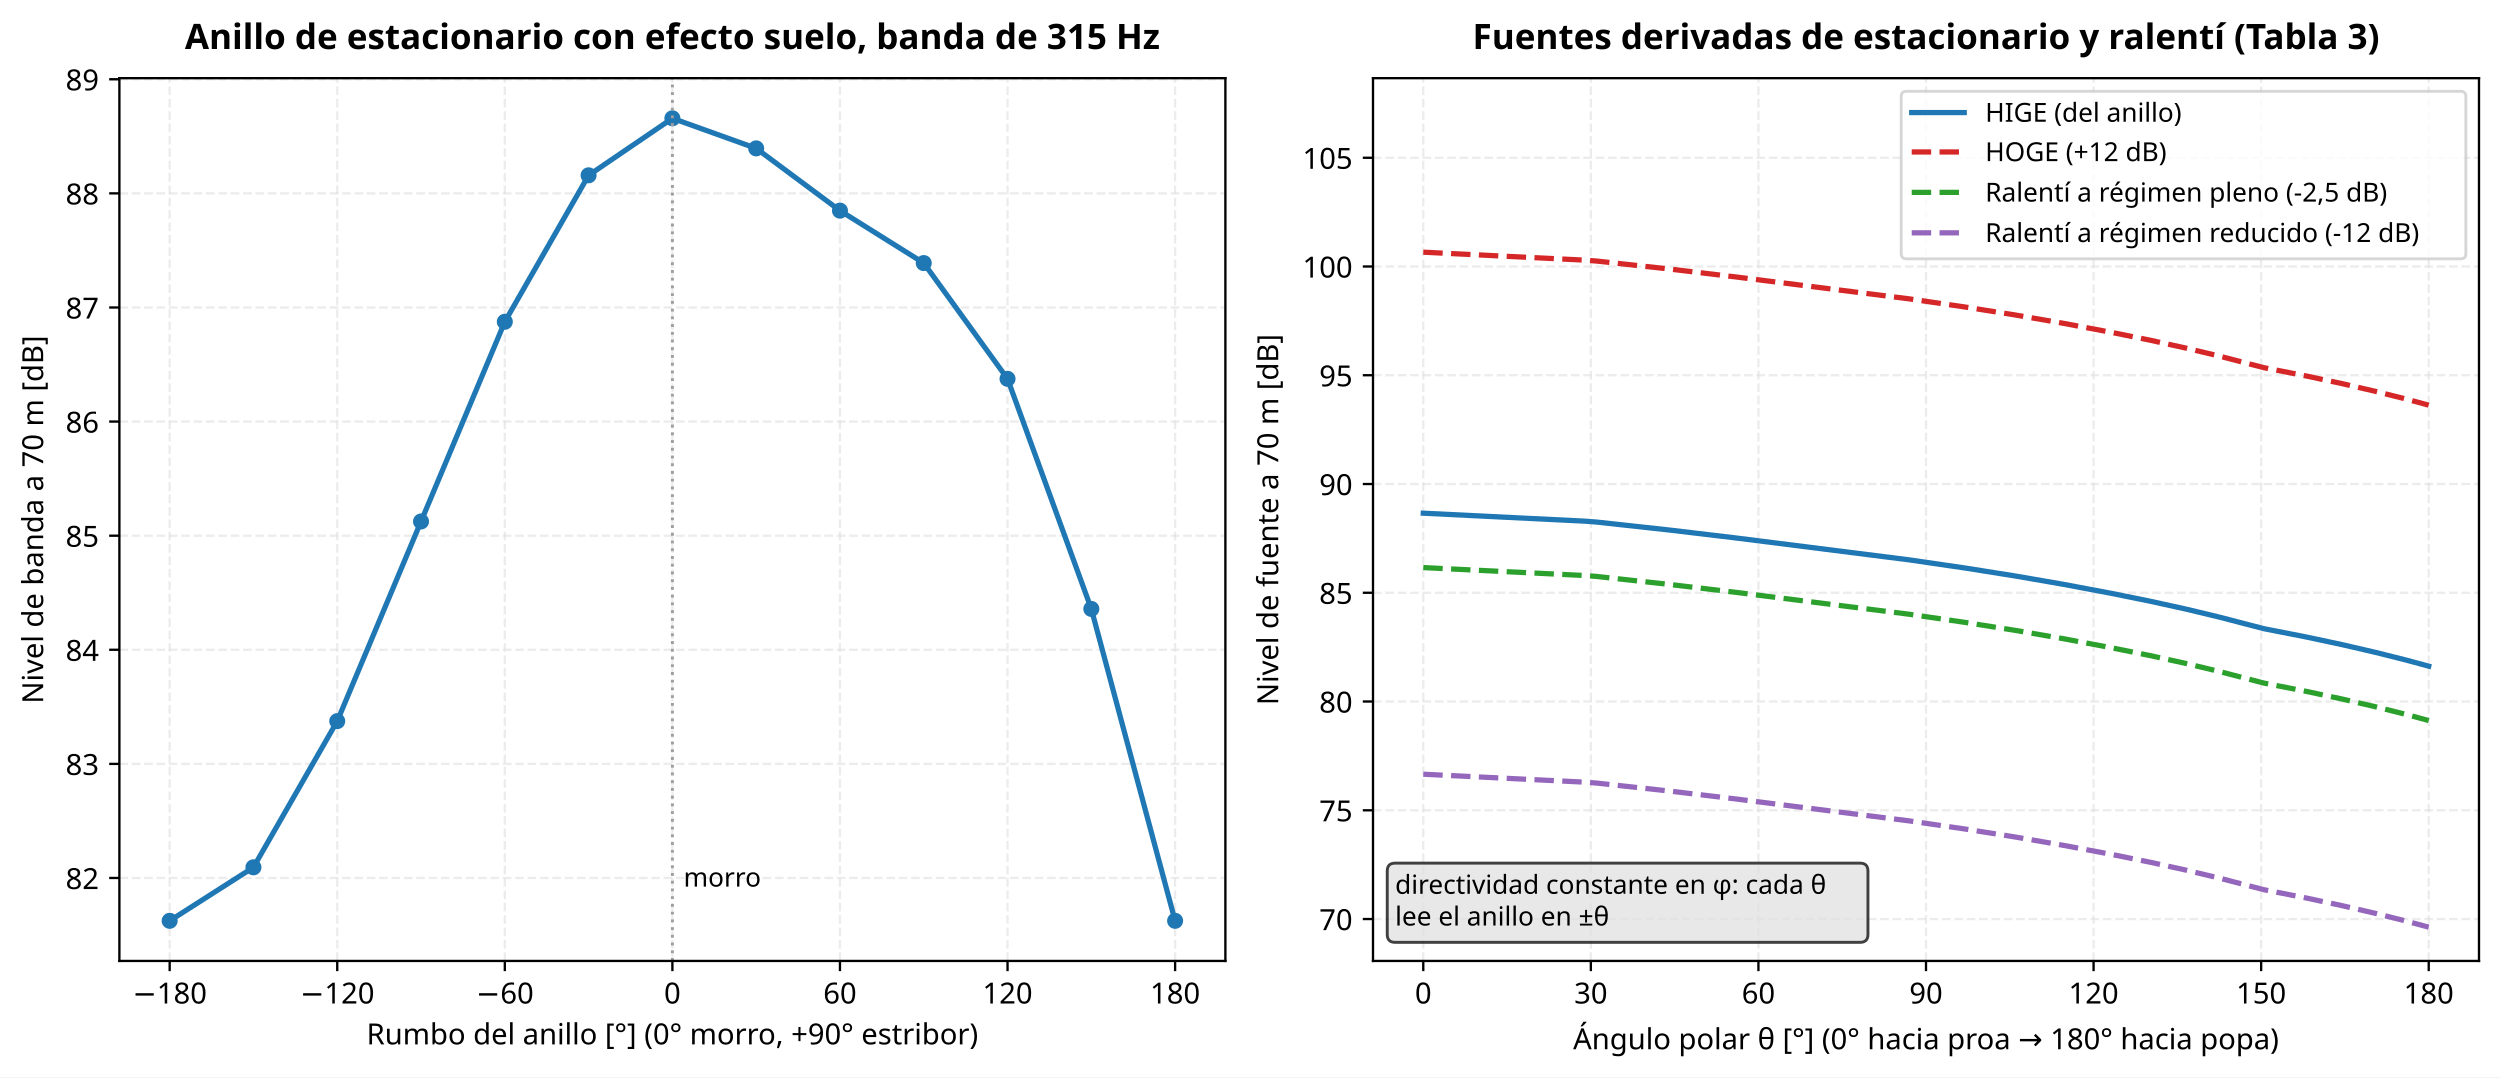
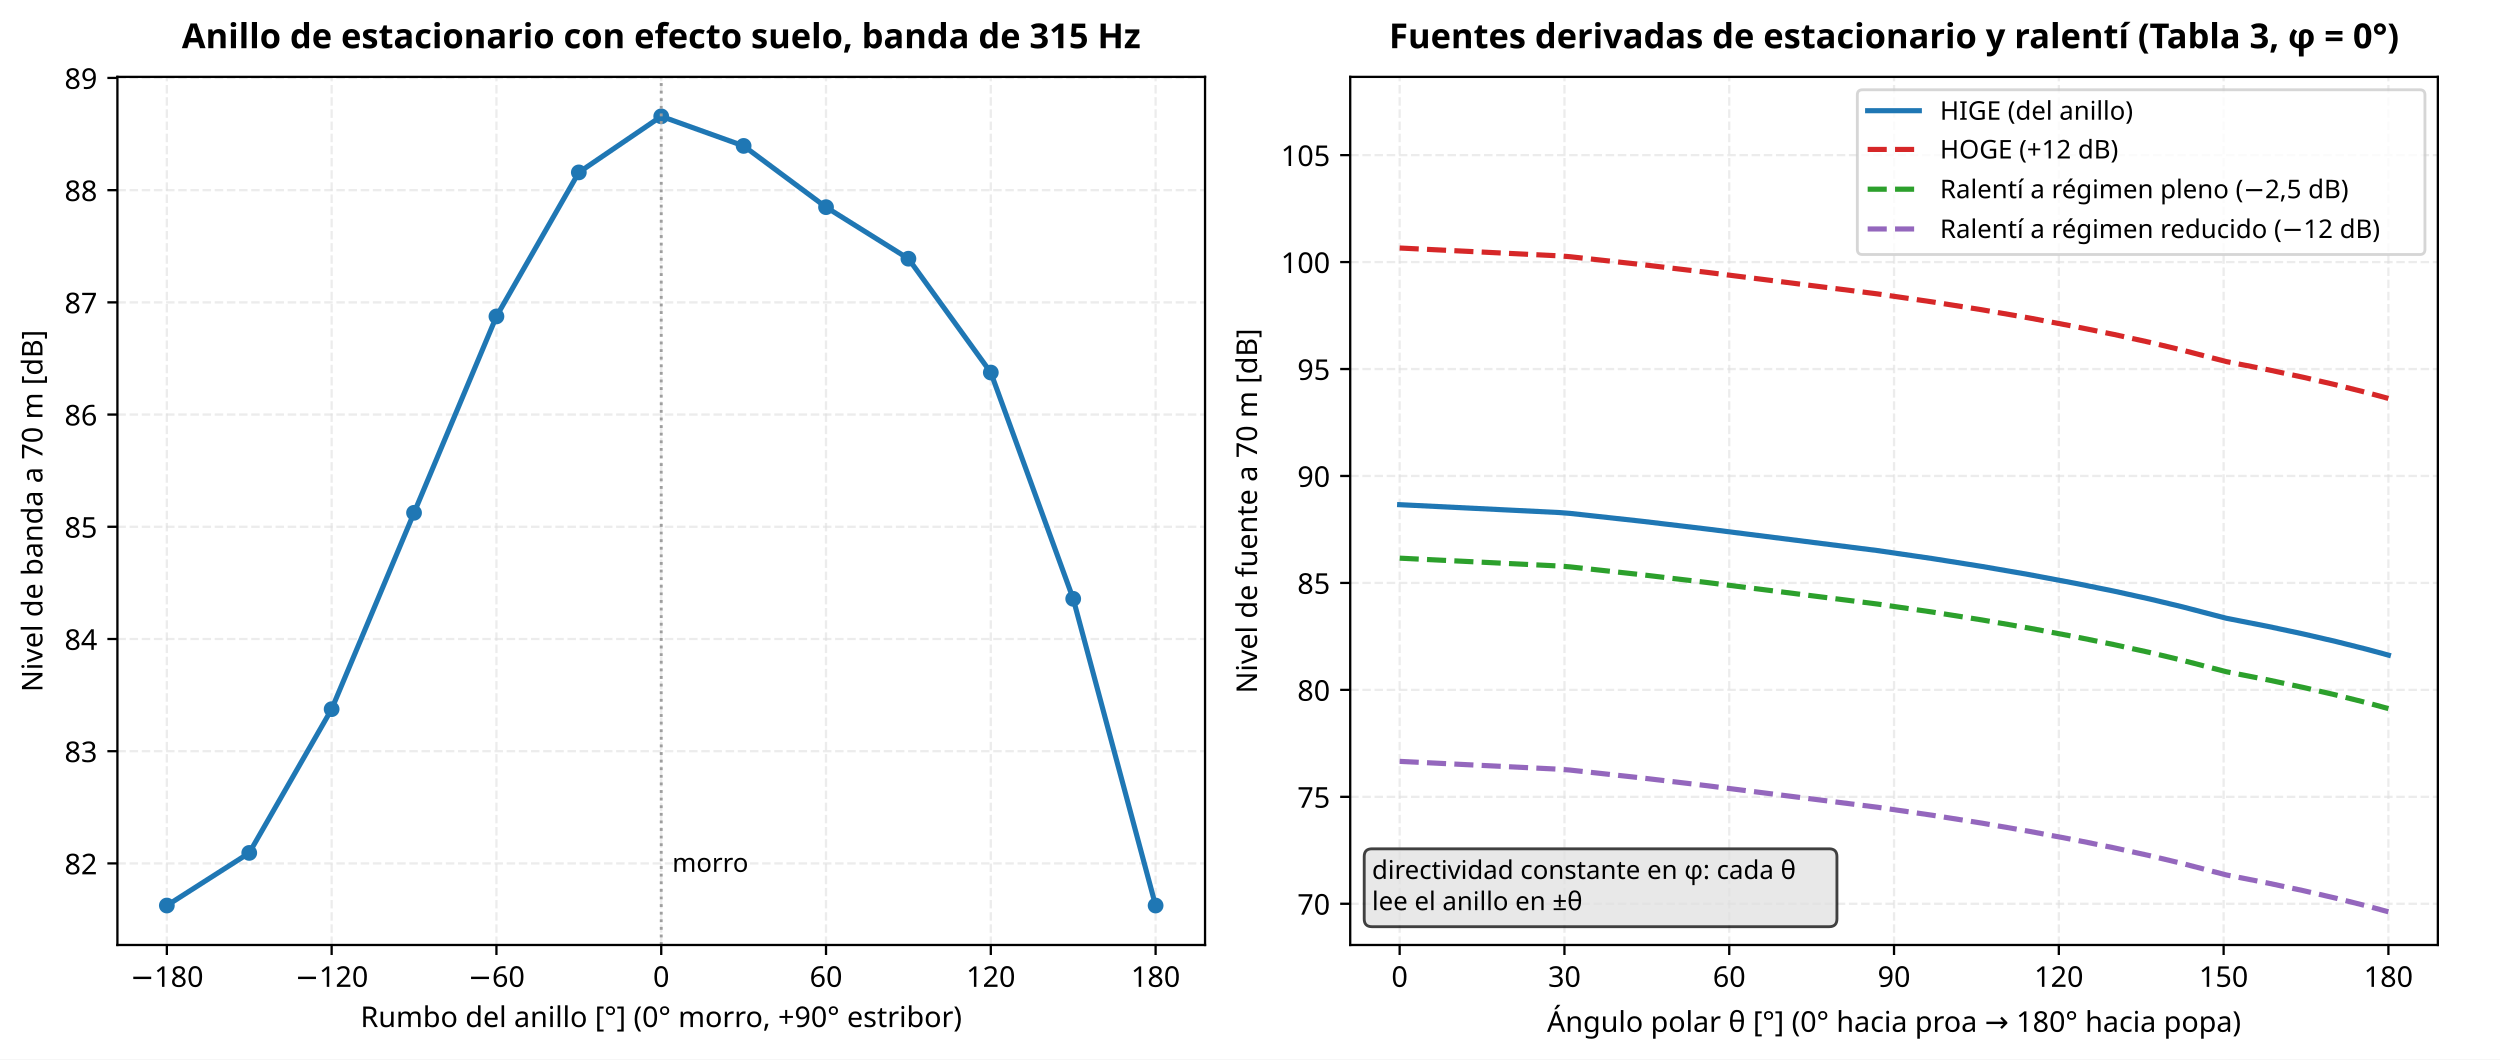
- <svg xmlns="http://www.w3.org/2000/svg" xmlns:xlink="http://www.w3.org/1999/xlink" width="856.963pt" height="369.272pt" viewBox="0 0 856.963 369.272" version="1.1">
+ <svg xmlns="http://www.w3.org/2000/svg" xmlns:xlink="http://www.w3.org/1999/xlink" width="871.428pt" height="369.272pt" viewBox="0 0 871.428 369.272" version="1.1">
  <defs>
    <style type="text/css">*{stroke-linejoin: round; stroke-linecap: butt}</style>
  </defs>
  <g id="figure_1">
    <g id="patch_1">
-       <path d="M 0 369.272  L 856.963 369.272  L 856.963 0  L 0 0  z " style="fill: #ffffff" />
+       <path d="M 0 369.272  L 871.428 369.272  L 871.428 0  L 0 0  z " style="fill: #ffffff" />
    </g>
    <g id="axes_1">
      <g id="patch_2">
        <path d="M 40.926 329.396  L 420.043 329.396  L 420.043 26.798  L 40.926 26.798  z " style="fill: #ffffff" />
      </g>
      <g id="matplotlib.axis_1">
        <g id="xtick_1">
          <g id="line2d_1">
            <path d="M 58.158 329.396  L 58.158 26.798  " clip-path="url(#p132a221c52)" style="fill: none; stroke-dasharray: 2.96,1.28; stroke-dashoffset: 0; stroke: #e0e0e0; stroke-opacity: 0.6; stroke-width: 0.8" />
          </g>
          <g id="line2d_2">
            <defs>
              <path id="m3d27035b55" d="M 0 0  L 0 3.5  " style="stroke: #000000; stroke-width: 0.8" />
            </defs>
            <g>
              <use xlink:href="#m3d27035b55" x="58.158" y="329.396" style="stroke: #000000; stroke-width: 0.8" />
            </g>
          </g>
          <g id="text_1">
            <text style="font-size: 10px; font-family: sans-serif; text-anchor: middle" x="58.158" y="343.993" transform="rotate(-0 58.1584 343.9934)">−180</text>
          </g>
        </g>
        <g id="xtick_2">
          <g id="line2d_3">
            <path d="M 115.6 329.396  L 115.6 26.798  " clip-path="url(#p132a221c52)" style="fill: none; stroke-dasharray: 2.96,1.28; stroke-dashoffset: 0; stroke: #e0e0e0; stroke-opacity: 0.6; stroke-width: 0.8" />
          </g>
          <g id="line2d_4">
            <g>
              <use xlink:href="#m3d27035b55" x="115.6" y="329.396" style="stroke: #000000; stroke-width: 0.8" />
            </g>
          </g>
          <g id="text_2">
            <text style="font-size: 10px; font-family: sans-serif; text-anchor: middle" x="115.6" y="343.993" transform="rotate(-0 115.6005 343.9934)">−120</text>
          </g>
        </g>
        <g id="xtick_3">
          <g id="line2d_5">
            <path d="M 173.043 329.396  L 173.043 26.798  " clip-path="url(#p132a221c52)" style="fill: none; stroke-dasharray: 2.96,1.28; stroke-dashoffset: 0; stroke: #e0e0e0; stroke-opacity: 0.6; stroke-width: 0.8" />
          </g>
          <g id="line2d_6">
            <g>
              <use xlink:href="#m3d27035b55" x="173.043" y="329.396" style="stroke: #000000; stroke-width: 0.8" />
            </g>
          </g>
          <g id="text_3">
            <text style="font-size: 10px; font-family: sans-serif; text-anchor: middle" x="173.043" y="343.993" transform="rotate(-0 173.0425 343.9934)">−60</text>
          </g>
        </g>
        <g id="xtick_4">
          <g id="line2d_7">
            <path d="M 230.485 329.396  L 230.485 26.798  " clip-path="url(#p132a221c52)" style="fill: none; stroke-dasharray: 2.96,1.28; stroke-dashoffset: 0; stroke: #e0e0e0; stroke-opacity: 0.6; stroke-width: 0.8" />
          </g>
          <g id="line2d_8">
            <g>
              <use xlink:href="#m3d27035b55" x="230.485" y="329.396" style="stroke: #000000; stroke-width: 0.8" />
            </g>
          </g>
          <g id="text_4">
            <text style="font-size: 10px; font-family: sans-serif; text-anchor: middle" x="230.485" y="343.993" transform="rotate(-0 230.4846 343.9934)">0</text>
          </g>
        </g>
        <g id="xtick_5">
          <g id="line2d_9">
            <path d="M 287.927 329.396  L 287.927 26.798  " clip-path="url(#p132a221c52)" style="fill: none; stroke-dasharray: 2.96,1.28; stroke-dashoffset: 0; stroke: #e0e0e0; stroke-opacity: 0.6; stroke-width: 0.8" />
          </g>
          <g id="line2d_10">
            <g>
              <use xlink:href="#m3d27035b55" x="287.927" y="329.396" style="stroke: #000000; stroke-width: 0.8" />
            </g>
          </g>
          <g id="text_5">
            <text style="font-size: 10px; font-family: sans-serif; text-anchor: middle" x="287.927" y="343.993" transform="rotate(-0 287.9267 343.9934)">60</text>
          </g>
        </g>
        <g id="xtick_6">
          <g id="line2d_11">
            <path d="M 345.369 329.396  L 345.369 26.798  " clip-path="url(#p132a221c52)" style="fill: none; stroke-dasharray: 2.96,1.28; stroke-dashoffset: 0; stroke: #e0e0e0; stroke-opacity: 0.6; stroke-width: 0.8" />
          </g>
          <g id="line2d_12">
            <g>
              <use xlink:href="#m3d27035b55" x="345.369" y="329.396" style="stroke: #000000; stroke-width: 0.8" />
            </g>
          </g>
          <g id="text_6">
            <text style="font-size: 10px; font-family: sans-serif; text-anchor: middle" x="345.369" y="343.993" transform="rotate(-0 345.3687 343.9934)">120</text>
          </g>
        </g>
        <g id="xtick_7">
          <g id="line2d_13">
            <path d="M 402.811 329.396  L 402.811 26.798  " clip-path="url(#p132a221c52)" style="fill: none; stroke-dasharray: 2.96,1.28; stroke-dashoffset: 0; stroke: #e0e0e0; stroke-opacity: 0.6; stroke-width: 0.8" />
          </g>
          <g id="line2d_14">
            <g>
              <use xlink:href="#m3d27035b55" x="402.811" y="329.396" style="stroke: #000000; stroke-width: 0.8" />
            </g>
          </g>
          <g id="text_7">
            <text style="font-size: 10px; font-family: sans-serif; text-anchor: middle" x="402.811" y="343.993" transform="rotate(-0 402.8108 343.9934)">180</text>
          </g>
        </g>
        <g id="text_8">
          <text style="font-size: 10px; font-family: sans-serif; text-anchor: middle" x="230.485" y="357.994" transform="rotate(-0 230.4846 357.9942)">Rumbo del anillo [°]  (0° morro, +90° estribor)</text>
        </g>
      </g>
      <g id="matplotlib.axis_2">
        <g id="ytick_1">
          <g id="line2d_15">
            <path d="M 40.926 300.957  L 420.043 300.957  " clip-path="url(#p132a221c52)" style="fill: none; stroke-dasharray: 2.96,1.28; stroke-dashoffset: 0; stroke: #e0e0e0; stroke-opacity: 0.6; stroke-width: 0.8" />
          </g>
          <g id="line2d_16">
            <defs>
              <path id="mef640d9f3a" d="M 0 0  L -3.5 0  " style="stroke: #000000; stroke-width: 0.8" />
            </defs>
            <g>
              <use xlink:href="#mef640d9f3a" x="40.926" y="300.957" style="stroke: #000000; stroke-width: 0.8" />
            </g>
          </g>
          <g id="text_9">
            <text style="font-size: 10px; font-family: sans-serif; text-anchor: end" x="33.926" y="304.756" transform="rotate(-0 33.92578 304.7555)">82</text>
          </g>
        </g>
        <g id="ytick_2">
          <g id="line2d_17">
            <path d="M 40.926 261.844  L 420.043 261.844  " clip-path="url(#p132a221c52)" style="fill: none; stroke-dasharray: 2.96,1.28; stroke-dashoffset: 0; stroke: #e0e0e0; stroke-opacity: 0.6; stroke-width: 0.8" />
          </g>
          <g id="line2d_18">
            <g>
              <use xlink:href="#mef640d9f3a" x="40.926" y="261.844" style="stroke: #000000; stroke-width: 0.8" />
            </g>
          </g>
          <g id="text_10">
            <text style="font-size: 10px; font-family: sans-serif; text-anchor: end" x="33.926" y="265.643" transform="rotate(-0 33.92578 265.6433)">83</text>
          </g>
        </g>
        <g id="ytick_3">
          <g id="line2d_19">
            <path d="M 40.926 222.732  L 420.043 222.732  " clip-path="url(#p132a221c52)" style="fill: none; stroke-dasharray: 2.96,1.28; stroke-dashoffset: 0; stroke: #e0e0e0; stroke-opacity: 0.6; stroke-width: 0.8" />
          </g>
          <g id="line2d_20">
            <g>
              <use xlink:href="#mef640d9f3a" x="40.926" y="222.732" style="stroke: #000000; stroke-width: 0.8" />
            </g>
          </g>
          <g id="text_11">
            <text style="font-size: 10px; font-family: sans-serif; text-anchor: end" x="33.926" y="226.531" transform="rotate(-0 33.92578 226.5311)">84</text>
          </g>
        </g>
        <g id="ytick_4">
          <g id="line2d_21">
            <path d="M 40.926 183.62  L 420.043 183.62  " clip-path="url(#p132a221c52)" style="fill: none; stroke-dasharray: 2.96,1.28; stroke-dashoffset: 0; stroke: #e0e0e0; stroke-opacity: 0.6; stroke-width: 0.8" />
          </g>
          <g id="line2d_22">
            <g>
              <use xlink:href="#mef640d9f3a" x="40.926" y="183.62" style="stroke: #000000; stroke-width: 0.8" />
            </g>
          </g>
          <g id="text_12">
            <text style="font-size: 10px; font-family: sans-serif; text-anchor: end" x="33.926" y="187.419" transform="rotate(-0 33.92578 187.419)">85</text>
          </g>
        </g>
        <g id="ytick_5">
          <g id="line2d_23">
            <path d="M 40.926 144.508  L 420.043 144.508  " clip-path="url(#p132a221c52)" style="fill: none; stroke-dasharray: 2.96,1.28; stroke-dashoffset: 0; stroke: #e0e0e0; stroke-opacity: 0.6; stroke-width: 0.8" />
          </g>
          <g id="line2d_24">
            <g>
              <use xlink:href="#mef640d9f3a" x="40.926" y="144.508" style="stroke: #000000; stroke-width: 0.8" />
            </g>
          </g>
          <g id="text_13">
            <text style="font-size: 10px; font-family: sans-serif; text-anchor: end" x="33.926" y="148.307" transform="rotate(-0 33.92578 148.3068)">86</text>
          </g>
        </g>
        <g id="ytick_6">
          <g id="line2d_25">
            <path d="M 40.926 105.396  L 420.043 105.396  " clip-path="url(#p132a221c52)" style="fill: none; stroke-dasharray: 2.96,1.28; stroke-dashoffset: 0; stroke: #e0e0e0; stroke-opacity: 0.6; stroke-width: 0.8" />
          </g>
          <g id="line2d_26">
            <g>
              <use xlink:href="#mef640d9f3a" x="40.926" y="105.396" style="stroke: #000000; stroke-width: 0.8" />
            </g>
          </g>
          <g id="text_14">
            <text style="font-size: 10px; font-family: sans-serif; text-anchor: end" x="33.926" y="109.195" transform="rotate(-0 33.92578 109.1946)">87</text>
          </g>
        </g>
        <g id="ytick_7">
          <g id="line2d_27">
            <path d="M 40.926 66.284  L 420.043 66.284  " clip-path="url(#p132a221c52)" style="fill: none; stroke-dasharray: 2.96,1.28; stroke-dashoffset: 0; stroke: #e0e0e0; stroke-opacity: 0.6; stroke-width: 0.8" />
          </g>
          <g id="line2d_28">
            <g>
              <use xlink:href="#mef640d9f3a" x="40.926" y="66.284" style="stroke: #000000; stroke-width: 0.8" />
            </g>
          </g>
          <g id="text_15">
            <text style="font-size: 10px; font-family: sans-serif; text-anchor: end" x="33.926" y="70.082" transform="rotate(-0 33.92578 70.0824)">88</text>
          </g>
        </g>
        <g id="ytick_8">
          <g id="line2d_29">
            <path d="M 40.926 27.171  L 420.043 27.171  " clip-path="url(#p132a221c52)" style="fill: none; stroke-dasharray: 2.96,1.28; stroke-dashoffset: 0; stroke: #e0e0e0; stroke-opacity: 0.6; stroke-width: 0.8" />
          </g>
          <g id="line2d_30">
            <g>
              <use xlink:href="#mef640d9f3a" x="40.926" y="27.171" style="stroke: #000000; stroke-width: 0.8" />
            </g>
          </g>
          <g id="text_16">
            <text style="font-size: 10px; font-family: sans-serif; text-anchor: end" x="33.926" y="30.97" transform="rotate(-0 33.92578 30.97022)">89</text>
          </g>
        </g>
        <g id="text_17">
          <text style="font-size: 10px; font-family: sans-serif; text-anchor: middle" x="14.798" y="178.097" transform="rotate(-90 14.79844 178.097)">Nivel de banda a 70 m [dB]</text>
        </g>
      </g>
      <g id="line2d_31">
        <path d="M 58.158 315.641  L 86.879 297.301  L 115.6 247.195  L 144.322 178.749  L 173.043 110.298  L 201.764 60.092  L 230.485 40.553  L 259.206 50.861  L 287.927 72.209  L 316.648 90.178  L 345.369 129.858  L 374.09 208.731  L 402.811 315.641  " clip-path="url(#p132a221c52)" style="fill: none; stroke: #1f77b4; stroke-width: 1.8; stroke-linecap: square" />
        <defs>
          <path id="me683f0c377" d="M 0 2.25  C 0.597 2.25 1.169 2.013 1.591 1.591  C 2.013 1.169 2.25 0.597 2.25 0  C 2.25 -0.597 2.013 -1.169 1.591 -1.591  C 1.169 -2.013 0.597 -2.25 0 -2.25  C -0.597 -2.25 -1.169 -2.013 -1.591 -1.591  C -2.013 -1.169 -2.25 -0.597 -2.25 0  C -2.25 0.597 -2.013 1.169 -1.591 1.591  C -1.169 2.013 -0.597 2.25 0 2.25  z " style="stroke: #1f77b4" />
        </defs>
        <g clip-path="url(#p132a221c52)">
          <use xlink:href="#me683f0c377" x="58.158" y="315.641" style="fill: #1f77b4; stroke: #1f77b4" />
          <use xlink:href="#me683f0c377" x="86.879" y="297.301" style="fill: #1f77b4; stroke: #1f77b4" />
          <use xlink:href="#me683f0c377" x="115.6" y="247.195" style="fill: #1f77b4; stroke: #1f77b4" />
          <use xlink:href="#me683f0c377" x="144.322" y="178.749" style="fill: #1f77b4; stroke: #1f77b4" />
          <use xlink:href="#me683f0c377" x="173.043" y="110.298" style="fill: #1f77b4; stroke: #1f77b4" />
          <use xlink:href="#me683f0c377" x="201.764" y="60.092" style="fill: #1f77b4; stroke: #1f77b4" />
          <use xlink:href="#me683f0c377" x="230.485" y="40.553" style="fill: #1f77b4; stroke: #1f77b4" />
          <use xlink:href="#me683f0c377" x="259.206" y="50.861" style="fill: #1f77b4; stroke: #1f77b4" />
          <use xlink:href="#me683f0c377" x="287.927" y="72.209" style="fill: #1f77b4; stroke: #1f77b4" />
          <use xlink:href="#me683f0c377" x="316.648" y="90.178" style="fill: #1f77b4; stroke: #1f77b4" />
          <use xlink:href="#me683f0c377" x="345.369" y="129.858" style="fill: #1f77b4; stroke: #1f77b4" />
          <use xlink:href="#me683f0c377" x="374.09" y="208.731" style="fill: #1f77b4; stroke: #1f77b4" />
          <use xlink:href="#me683f0c377" x="402.811" y="315.641" style="fill: #1f77b4; stroke: #1f77b4" />
        </g>
      </g>
      <g id="line2d_32">
        <path d="M 230.485 329.396  L 230.485 26.798  " clip-path="url(#p132a221c52)" style="fill: none; stroke-dasharray: 1,1.65; stroke-dashoffset: 0; stroke: #9e9e9e" />
      </g>
      <g id="patch_3">
        <path d="M 40.926 329.396  L 40.926 26.798  " style="fill: none; stroke: #000000; stroke-width: 0.8; stroke-linejoin: miter; stroke-linecap: square" />
      </g>
      <g id="patch_4">
        <path d="M 420.043 329.396  L 420.043 26.798  " style="fill: none; stroke: #000000; stroke-width: 0.8; stroke-linejoin: miter; stroke-linecap: square" />
      </g>
      <g id="patch_5">
        <path d="M 40.926 329.396  L 420.043 329.396  " style="fill: none; stroke: #000000; stroke-width: 0.8; stroke-linejoin: miter; stroke-linecap: square" />
      </g>
      <g id="patch_6">
        <path d="M 40.926 26.798  L 420.043 26.798  " style="fill: none; stroke: #000000; stroke-width: 0.8; stroke-linejoin: miter; stroke-linecap: square" />
      </g>
      <g id="text_18">
        <text style="font-size: 9px; font-family: sans-serif; text-anchor: start" x="234.314" y="303.908" transform="rotate(-0 234.3141 303.9077)">morro</text>
      </g>
      <g id="text_19">
        <text style="font-weight: 700; font-size: 12px; font-family: sans-serif; text-anchor: middle" x="230.485" y="16.798" transform="rotate(-0 230.4846 16.79812)">Anillo de estacionario con efecto suelo, banda de 315 Hz</text>
      </g>
    </g>
    <g id="axes_2">
      <g id="patch_7">
        <path d="M 470.646 329.396  L 849.763 329.396  L 849.763 26.798  L 470.646 26.798  z " style="fill: #ffffff" />
      </g>
      <g id="matplotlib.axis_3">
        <g id="xtick_8">
          <g id="line2d_33">
            <path d="M 487.878 329.396  L 487.878 26.798  " clip-path="url(#pd5052f992b)" style="fill: none; stroke-dasharray: 2.96,1.28; stroke-dashoffset: 0; stroke: #e0e0e0; stroke-opacity: 0.6; stroke-width: 0.8" />
          </g>
          <g id="line2d_34">
            <g>
              <use xlink:href="#m3d27035b55" x="487.878" y="329.396" style="stroke: #000000; stroke-width: 0.8" />
            </g>
          </g>
          <g id="text_20">
            <text style="font-size: 10px; font-family: sans-serif; text-anchor: middle" x="487.878" y="343.993" transform="rotate(-0 487.8784 343.9934)">0</text>
          </g>
        </g>
        <g id="xtick_9">
          <g id="line2d_35">
            <path d="M 545.32 329.396  L 545.32 26.798  " clip-path="url(#pd5052f992b)" style="fill: none; stroke-dasharray: 2.96,1.28; stroke-dashoffset: 0; stroke: #e0e0e0; stroke-opacity: 0.6; stroke-width: 0.8" />
          </g>
          <g id="line2d_36">
            <g>
              <use xlink:href="#m3d27035b55" x="545.32" y="329.396" style="stroke: #000000; stroke-width: 0.8" />
            </g>
          </g>
          <g id="text_21">
            <text style="font-size: 10px; font-family: sans-serif; text-anchor: middle" x="545.32" y="343.993" transform="rotate(-0 545.3205 343.9934)">30</text>
          </g>
        </g>
        <g id="xtick_10">
          <g id="line2d_37">
            <path d="M 602.763 329.396  L 602.763 26.798  " clip-path="url(#pd5052f992b)" style="fill: none; stroke-dasharray: 2.96,1.28; stroke-dashoffset: 0; stroke: #e0e0e0; stroke-opacity: 0.6; stroke-width: 0.8" />
          </g>
          <g id="line2d_38">
            <g>
              <use xlink:href="#m3d27035b55" x="602.763" y="329.396" style="stroke: #000000; stroke-width: 0.8" />
            </g>
          </g>
          <g id="text_22">
            <text style="font-size: 10px; font-family: sans-serif; text-anchor: middle" x="602.763" y="343.993" transform="rotate(-0 602.7625 343.9934)">60</text>
          </g>
        </g>
        <g id="xtick_11">
          <g id="line2d_39">
            <path d="M 660.205 329.396  L 660.205 26.798  " clip-path="url(#pd5052f992b)" style="fill: none; stroke-dasharray: 2.96,1.28; stroke-dashoffset: 0; stroke: #e0e0e0; stroke-opacity: 0.6; stroke-width: 0.8" />
          </g>
          <g id="line2d_40">
            <g>
              <use xlink:href="#m3d27035b55" x="660.205" y="329.396" style="stroke: #000000; stroke-width: 0.8" />
            </g>
          </g>
          <g id="text_23">
            <text style="font-size: 10px; font-family: sans-serif; text-anchor: middle" x="660.205" y="343.993" transform="rotate(-0 660.2046 343.9934)">90</text>
          </g>
        </g>
        <g id="xtick_12">
          <g id="line2d_41">
            <path d="M 717.647 329.396  L 717.647 26.798  " clip-path="url(#pd5052f992b)" style="fill: none; stroke-dasharray: 2.96,1.28; stroke-dashoffset: 0; stroke: #e0e0e0; stroke-opacity: 0.6; stroke-width: 0.8" />
          </g>
          <g id="line2d_42">
            <g>
              <use xlink:href="#m3d27035b55" x="717.647" y="329.396" style="stroke: #000000; stroke-width: 0.8" />
            </g>
          </g>
          <g id="text_24">
            <text style="font-size: 10px; font-family: sans-serif; text-anchor: middle" x="717.647" y="343.993" transform="rotate(-0 717.6467 343.9934)">120</text>
          </g>
        </g>
        <g id="xtick_13">
          <g id="line2d_43">
            <path d="M 775.089 329.396  L 775.089 26.798  " clip-path="url(#pd5052f992b)" style="fill: none; stroke-dasharray: 2.96,1.28; stroke-dashoffset: 0; stroke: #e0e0e0; stroke-opacity: 0.6; stroke-width: 0.8" />
          </g>
          <g id="line2d_44">
            <g>
              <use xlink:href="#m3d27035b55" x="775.089" y="329.396" style="stroke: #000000; stroke-width: 0.8" />
            </g>
          </g>
          <g id="text_25">
            <text style="font-size: 10px; font-family: sans-serif; text-anchor: middle" x="775.089" y="343.993" transform="rotate(-0 775.0887 343.9934)">150</text>
          </g>
        </g>
        <g id="xtick_14">
          <g id="line2d_45">
            <path d="M 832.531 329.396  L 832.531 26.798  " clip-path="url(#pd5052f992b)" style="fill: none; stroke-dasharray: 2.96,1.28; stroke-dashoffset: 0; stroke: #e0e0e0; stroke-opacity: 0.6; stroke-width: 0.8" />
          </g>
          <g id="line2d_46">
            <g>
              <use xlink:href="#m3d27035b55" x="832.531" y="329.396" style="stroke: #000000; stroke-width: 0.8" />
            </g>
          </g>
          <g id="text_26">
            <text style="font-size: 10px; font-family: sans-serif; text-anchor: middle" x="832.531" y="343.993" transform="rotate(-0 832.5308 343.9934)">180</text>
          </g>
        </g>
        <g id="text_27">
          <text style="font-size: 10px; font-family: sans-serif; text-anchor: middle" x="660.205" y="359.669" transform="rotate(-0 660.2046 359.6692)">Ángulo polar θ [°]  (0° hacia proa → 180° hacia popa)</text>
        </g>
      </g>
      <g id="matplotlib.axis_4">
        <g id="ytick_9">
          <g id="line2d_47">
            <path d="M 470.646 315.027  L 849.763 315.027  " clip-path="url(#pd5052f992b)" style="fill: none; stroke-dasharray: 2.96,1.28; stroke-dashoffset: 0; stroke: #e0e0e0; stroke-opacity: 0.6; stroke-width: 0.8" />
          </g>
          <g id="line2d_48">
            <g>
              <use xlink:href="#mef640d9f3a" x="470.646" y="315.027" style="stroke: #000000; stroke-width: 0.8" />
            </g>
          </g>
          <g id="text_28">
            <text style="font-size: 10px; font-family: sans-serif; text-anchor: end" x="463.646" y="318.826" transform="rotate(-0 463.6458 318.8262)">70</text>
          </g>
        </g>
        <g id="ytick_10">
          <g id="line2d_49">
            <path d="M 470.646 277.748  L 849.763 277.748  " clip-path="url(#pd5052f992b)" style="fill: none; stroke-dasharray: 2.96,1.28; stroke-dashoffset: 0; stroke: #e0e0e0; stroke-opacity: 0.6; stroke-width: 0.8" />
          </g>
          <g id="line2d_50">
            <g>
              <use xlink:href="#mef640d9f3a" x="470.646" y="277.748" style="stroke: #000000; stroke-width: 0.8" />
            </g>
          </g>
          <g id="text_29">
            <text style="font-size: 10px; font-family: sans-serif; text-anchor: end" x="463.646" y="281.547" transform="rotate(-0 463.6458 281.5467)">75</text>
          </g>
        </g>
        <g id="ytick_11">
          <g id="line2d_51">
            <path d="M 470.646 240.468  L 849.763 240.468  " clip-path="url(#pd5052f992b)" style="fill: none; stroke-dasharray: 2.96,1.28; stroke-dashoffset: 0; stroke: #e0e0e0; stroke-opacity: 0.6; stroke-width: 0.8" />
          </g>
          <g id="line2d_52">
            <g>
              <use xlink:href="#mef640d9f3a" x="470.646" y="240.468" style="stroke: #000000; stroke-width: 0.8" />
            </g>
          </g>
          <g id="text_30">
            <text style="font-size: 10px; font-family: sans-serif; text-anchor: end" x="463.646" y="244.267" transform="rotate(-0 463.6458 244.2672)">80</text>
          </g>
        </g>
        <g id="ytick_12">
          <g id="line2d_53">
            <path d="M 470.646 203.189  L 849.763 203.189  " clip-path="url(#pd5052f992b)" style="fill: none; stroke-dasharray: 2.96,1.28; stroke-dashoffset: 0; stroke: #e0e0e0; stroke-opacity: 0.6; stroke-width: 0.8" />
          </g>
          <g id="line2d_54">
            <g>
              <use xlink:href="#mef640d9f3a" x="470.646" y="203.189" style="stroke: #000000; stroke-width: 0.8" />
            </g>
          </g>
          <g id="text_31">
            <text style="font-size: 10px; font-family: sans-serif; text-anchor: end" x="463.646" y="206.988" transform="rotate(-0 463.6458 206.9877)">85</text>
          </g>
        </g>
        <g id="ytick_13">
          <g id="line2d_55">
            <path d="M 470.646 165.909  L 849.763 165.909  " clip-path="url(#pd5052f992b)" style="fill: none; stroke-dasharray: 2.96,1.28; stroke-dashoffset: 0; stroke: #e0e0e0; stroke-opacity: 0.6; stroke-width: 0.8" />
          </g>
          <g id="line2d_56">
            <g>
              <use xlink:href="#mef640d9f3a" x="470.646" y="165.909" style="stroke: #000000; stroke-width: 0.8" />
            </g>
          </g>
          <g id="text_32">
            <text style="font-size: 10px; font-family: sans-serif; text-anchor: end" x="463.646" y="169.708" transform="rotate(-0 463.6458 169.7082)">90</text>
          </g>
        </g>
        <g id="ytick_14">
          <g id="line2d_57">
            <path d="M 470.646 128.63  L 849.763 128.63  " clip-path="url(#pd5052f992b)" style="fill: none; stroke-dasharray: 2.96,1.28; stroke-dashoffset: 0; stroke: #e0e0e0; stroke-opacity: 0.6; stroke-width: 0.8" />
          </g>
          <g id="line2d_58">
            <g>
              <use xlink:href="#mef640d9f3a" x="470.646" y="128.63" style="stroke: #000000; stroke-width: 0.8" />
            </g>
          </g>
          <g id="text_33">
            <text style="font-size: 10px; font-family: sans-serif; text-anchor: end" x="463.646" y="132.429" transform="rotate(-0 463.6458 132.4287)">95</text>
          </g>
        </g>
        <g id="ytick_15">
          <g id="line2d_59">
            <path d="M 470.646 91.35  L 849.763 91.35  " clip-path="url(#pd5052f992b)" style="fill: none; stroke-dasharray: 2.96,1.28; stroke-dashoffset: 0; stroke: #e0e0e0; stroke-opacity: 0.6; stroke-width: 0.8" />
          </g>
          <g id="line2d_60">
            <g>
              <use xlink:href="#mef640d9f3a" x="470.646" y="91.35" style="stroke: #000000; stroke-width: 0.8" />
            </g>
          </g>
          <g id="text_34">
            <text style="font-size: 10px; font-family: sans-serif; text-anchor: end" x="463.646" y="95.149" transform="rotate(-0 463.6458 95.14922)">100</text>
          </g>
        </g>
        <g id="ytick_16">
          <g id="line2d_61">
            <path d="M 470.646 54.071  L 849.763 54.071  " clip-path="url(#pd5052f992b)" style="fill: none; stroke-dasharray: 2.96,1.28; stroke-dashoffset: 0; stroke: #e0e0e0; stroke-opacity: 0.6; stroke-width: 0.8" />
          </g>
          <g id="line2d_62">
            <g>
              <use xlink:href="#mef640d9f3a" x="470.646" y="54.071" style="stroke: #000000; stroke-width: 0.8" />
            </g>
          </g>
          <g id="text_35">
            <text style="font-size: 10px; font-family: sans-serif; text-anchor: end" x="463.646" y="57.87" transform="rotate(-0 463.6458 57.86972)">105</text>
          </g>
        </g>
        <g id="text_36">
          <text style="font-size: 10px; font-family: sans-serif; text-anchor: middle" x="438.156" y="178.097" transform="rotate(-90 438.1559 178.097)">Nivel de fuente a 70 m [dB]</text>
        </g>
      </g>
      <g id="line2d_63">
        <path d="M 487.878 175.916  L 543.406 178.651  L 547.235 178.95  L 572.127 181.675  L 595.104 184.412  L 654.46 191.915  L 673.608 194.71  L 690.84 197.449  L 707.116 200.267  L 723.391 203.326  L 736.794 206.037  L 749.24 208.775  L 760.728 211.526  L 771.259 214.271  L 776.046 215.509  L 790.407 218.324  L 802.852 220.979  L 814.341 223.639  L 824.872 226.285  L 832.531 228.356  L 832.531 228.356  " clip-path="url(#pd5052f992b)" style="fill: none; stroke: #1f77b4; stroke-width: 1.8; stroke-linecap: square" />
      </g>
      <g id="line2d_64">
        <path d="M 487.878 86.445  L 543.406 89.18  L 547.235 89.479  L 572.127 92.204  L 595.104 94.941  L 654.46 102.444  L 673.608 105.24  L 690.84 107.978  L 707.116 110.796  L 723.391 113.855  L 736.794 116.566  L 749.24 119.304  L 760.728 122.055  L 771.259 124.8  L 776.046 126.038  L 790.407 128.853  L 802.852 131.508  L 814.341 134.168  L 824.872 136.815  L 832.531 138.885  L 832.531 138.885  " clip-path="url(#pd5052f992b)" style="fill: none; stroke-dasharray: 6.66,2.88; stroke-dashoffset: 0; stroke: #d62728; stroke-width: 1.8" />
      </g>
      <g id="line2d_65">
        <path d="M 487.878 194.556  L 543.406 197.29  L 547.235 197.589  L 572.127 200.315  L 595.104 203.052  L 654.46 210.555  L 673.608 213.35  L 690.84 216.089  L 707.116 218.906  L 723.391 221.966  L 736.794 224.676  L 749.24 227.414  L 760.728 230.165  L 771.259 232.91  L 776.046 234.149  L 790.407 236.964  L 802.852 239.618  L 814.341 242.278  L 824.872 244.925  L 832.531 246.996  L 832.531 246.996  " clip-path="url(#pd5052f992b)" style="fill: none; stroke-dasharray: 6.66,2.88; stroke-dashoffset: 0; stroke: #2ca02c; stroke-width: 1.8" />
      </g>
      <g id="line2d_66">
        <path d="M 487.878 265.387  L 543.406 268.121  L 547.235 268.42  L 572.127 271.146  L 595.104 273.883  L 654.46 281.386  L 673.608 284.181  L 690.84 286.92  L 707.116 289.738  L 723.391 292.797  L 736.794 295.507  L 749.24 298.245  L 760.728 300.996  L 771.259 303.741  L 776.046 304.98  L 790.407 307.795  L 802.852 310.449  L 814.341 313.109  L 824.872 315.756  L 832.531 317.827  L 832.531 317.827  " clip-path="url(#pd5052f992b)" style="fill: none; stroke-dasharray: 6.66,2.88; stroke-dashoffset: 0; stroke: #9467bd; stroke-width: 1.8" />
      </g>
      <g id="patch_8">
        <path d="M 470.646 329.396  L 470.646 26.798  " style="fill: none; stroke: #000000; stroke-width: 0.8; stroke-linejoin: miter; stroke-linecap: square" />
      </g>
      <g id="patch_9">
        <path d="M 849.763 329.396  L 849.763 26.798  " style="fill: none; stroke: #000000; stroke-width: 0.8; stroke-linejoin: miter; stroke-linecap: square" />
      </g>
      <g id="patch_10">
        <path d="M 470.646 329.396  L 849.763 329.396  " style="fill: none; stroke: #000000; stroke-width: 0.8; stroke-linejoin: miter; stroke-linecap: square" />
      </g>
      <g id="patch_11">
        <path d="M 470.646 26.798  L 849.763 26.798  " style="fill: none; stroke: #000000; stroke-width: 0.8; stroke-linejoin: miter; stroke-linecap: square" />
      </g>
      <g id="text_37">
        <g id="patch_12">
          <path d="M 478.228 323.018  L 637.601 323.018  Q 640.301 323.018 640.301 320.318  L 640.301 298.572  Q 640.301 295.872 637.601 295.872  L 478.228 295.872  Q 475.528 295.872 475.528 298.572  L 475.528 320.318  Q 475.528 323.018 478.228 323.018  z " style="fill: #e0e0e0; opacity: 0.75; stroke: #000000; stroke-linejoin: miter" />
        </g>
        <text style="font-size: 9px; font-family: sans-serif" transform="translate(478.2281 306.3821)">directividad constante en φ: cada θ</text>
        <text style="font-size: 9px; font-family: sans-serif" transform="translate(478.2281 317.2549)">lee el anillo en ±θ</text>
      </g>
      <g id="text_38">
-         <text style="font-weight: 700; font-size: 12px; font-family: sans-serif; text-anchor: middle" x="660.205" y="16.798" transform="rotate(-0 660.2046 16.79812)">Fuentes derivadas de estacionario y ralentí (Tabla 3)</text>
+         <text style="font-weight: 700; font-size: 12px; font-family: sans-serif; text-anchor: middle" x="660.205" y="16.798" transform="rotate(-0 660.2046 16.79812)">Fuentes derivadas de estacionario y ralentí (Tabla 3, φ = 0°)</text>
      </g>
      <g id="legend_1">
        <g id="patch_13">
-           <path d="M 653.507 88.721  L 843.463 88.721  Q 845.263 88.721 845.263 86.921  L 845.263 33.098  Q 845.263 31.298 843.463 31.298  L 653.507 31.298  Q 651.707 31.298 651.707 33.098  L 651.707 86.921  Q 651.707 88.721 653.507 88.721  z " style="fill: #ffffff; opacity: 0.8; stroke: #cccccc; stroke-linejoin: miter" />
+           <path d="M 649.212 88.721  L 843.463 88.721  Q 845.263 88.721 845.263 86.921  L 845.263 33.098  Q 845.263 31.298 843.463 31.298  L 649.212 31.298  Q 647.413 31.298 647.413 33.098  L 647.413 86.921  Q 647.413 88.721 649.212 88.721  z " style="fill: #ffffff; opacity: 0.8; stroke: #cccccc; stroke-linejoin: miter" />
        </g>
        <g id="line2d_67">
-           <path d="M 655.307 38.587  L 664.307 38.587  L 673.307 38.587  " style="fill: none; stroke: #1f77b4; stroke-width: 1.8; stroke-linecap: square" />
+           <path d="M 651.013 38.587  L 660.013 38.587  L 669.013 38.587  " style="fill: none; stroke: #1f77b4; stroke-width: 1.8; stroke-linecap: square" />
        </g>
        <g id="text_39">
-           <text style="font-size: 9px; font-family: sans-serif; text-anchor: start" x="680.507" y="41.737" transform="rotate(-0 680.5072 41.73672)">HIGE (del anillo)</text>
+           <text style="font-size: 9px; font-family: sans-serif; text-anchor: start" x="676.212" y="41.737" transform="rotate(-0 676.2125 41.73672)">HIGE (del anillo)</text>
        </g>
        <g id="line2d_68">
-           <path d="M 655.307 52.087  L 664.307 52.087  L 673.307 52.087  " style="fill: none; stroke-dasharray: 6.66,2.88; stroke-dashoffset: 0; stroke: #d62728; stroke-width: 1.8" />
+           <path d="M 651.013 52.087  L 660.013 52.087  L 669.013 52.087  " style="fill: none; stroke-dasharray: 6.66,2.88; stroke-dashoffset: 0; stroke: #d62728; stroke-width: 1.8" />
        </g>
        <g id="text_40">
-           <text style="font-size: 9px; font-family: sans-serif; text-anchor: start" x="680.507" y="55.237" transform="rotate(-0 680.5072 55.23742)">HOGE (+12 dB)</text>
+           <text style="font-size: 9px; font-family: sans-serif; text-anchor: start" x="676.212" y="55.237" transform="rotate(-0 676.2125 55.23742)">HOGE (+12 dB)</text>
        </g>
        <g id="line2d_69">
-           <path d="M 655.307 65.948  L 664.307 65.948  L 673.307 65.948  " style="fill: none; stroke-dasharray: 6.66,2.88; stroke-dashoffset: 0; stroke: #2ca02c; stroke-width: 1.8" />
+           <path d="M 651.013 65.948  L 660.013 65.948  L 669.013 65.948  " style="fill: none; stroke-dasharray: 6.66,2.88; stroke-dashoffset: 0; stroke: #2ca02c; stroke-width: 1.8" />
        </g>
        <g id="text_41">
-           <text style="font-size: 9px; font-family: sans-serif; text-anchor: start" x="680.507" y="69.098" transform="rotate(-0 680.5072 69.09812)">Ralentí a régimen pleno (-2,5 dB)</text>
+           <text style="font-size: 9px; font-family: sans-serif; text-anchor: start" x="676.212" y="69.098" transform="rotate(-0 676.2125 69.09812)">Ralentí a régimen pleno (−2,5 dB)</text>
        </g>
        <g id="line2d_70">
-           <path d="M 655.307 79.809  L 664.307 79.809  L 673.307 79.809  " style="fill: none; stroke-dasharray: 6.66,2.88; stroke-dashoffset: 0; stroke: #9467bd; stroke-width: 1.8" />
+           <path d="M 651.013 79.809  L 660.013 79.809  L 669.013 79.809  " style="fill: none; stroke-dasharray: 6.66,2.88; stroke-dashoffset: 0; stroke: #9467bd; stroke-width: 1.8" />
        </g>
        <g id="text_42">
-           <text style="font-size: 9px; font-family: sans-serif; text-anchor: start" x="680.507" y="82.959" transform="rotate(-0 680.5072 82.95883)">Ralentí a régimen reducido (-12 dB)</text>
+           <text style="font-size: 9px; font-family: sans-serif; text-anchor: start" x="676.212" y="82.959" transform="rotate(-0 676.2125 82.95883)">Ralentí a régimen reducido (−12 dB)</text>
        </g>
      </g>
    </g>
  </g>
  <defs>
    <clipPath id="p132a221c52">
      <rect x="40.926" y="26.798" width="379.118" height="302.598" />
    </clipPath>
    <clipPath id="pd5052f992b">
      <rect x="470.646" y="26.798" width="379.118" height="302.598" />
    </clipPath>
  </defs>
</svg>
